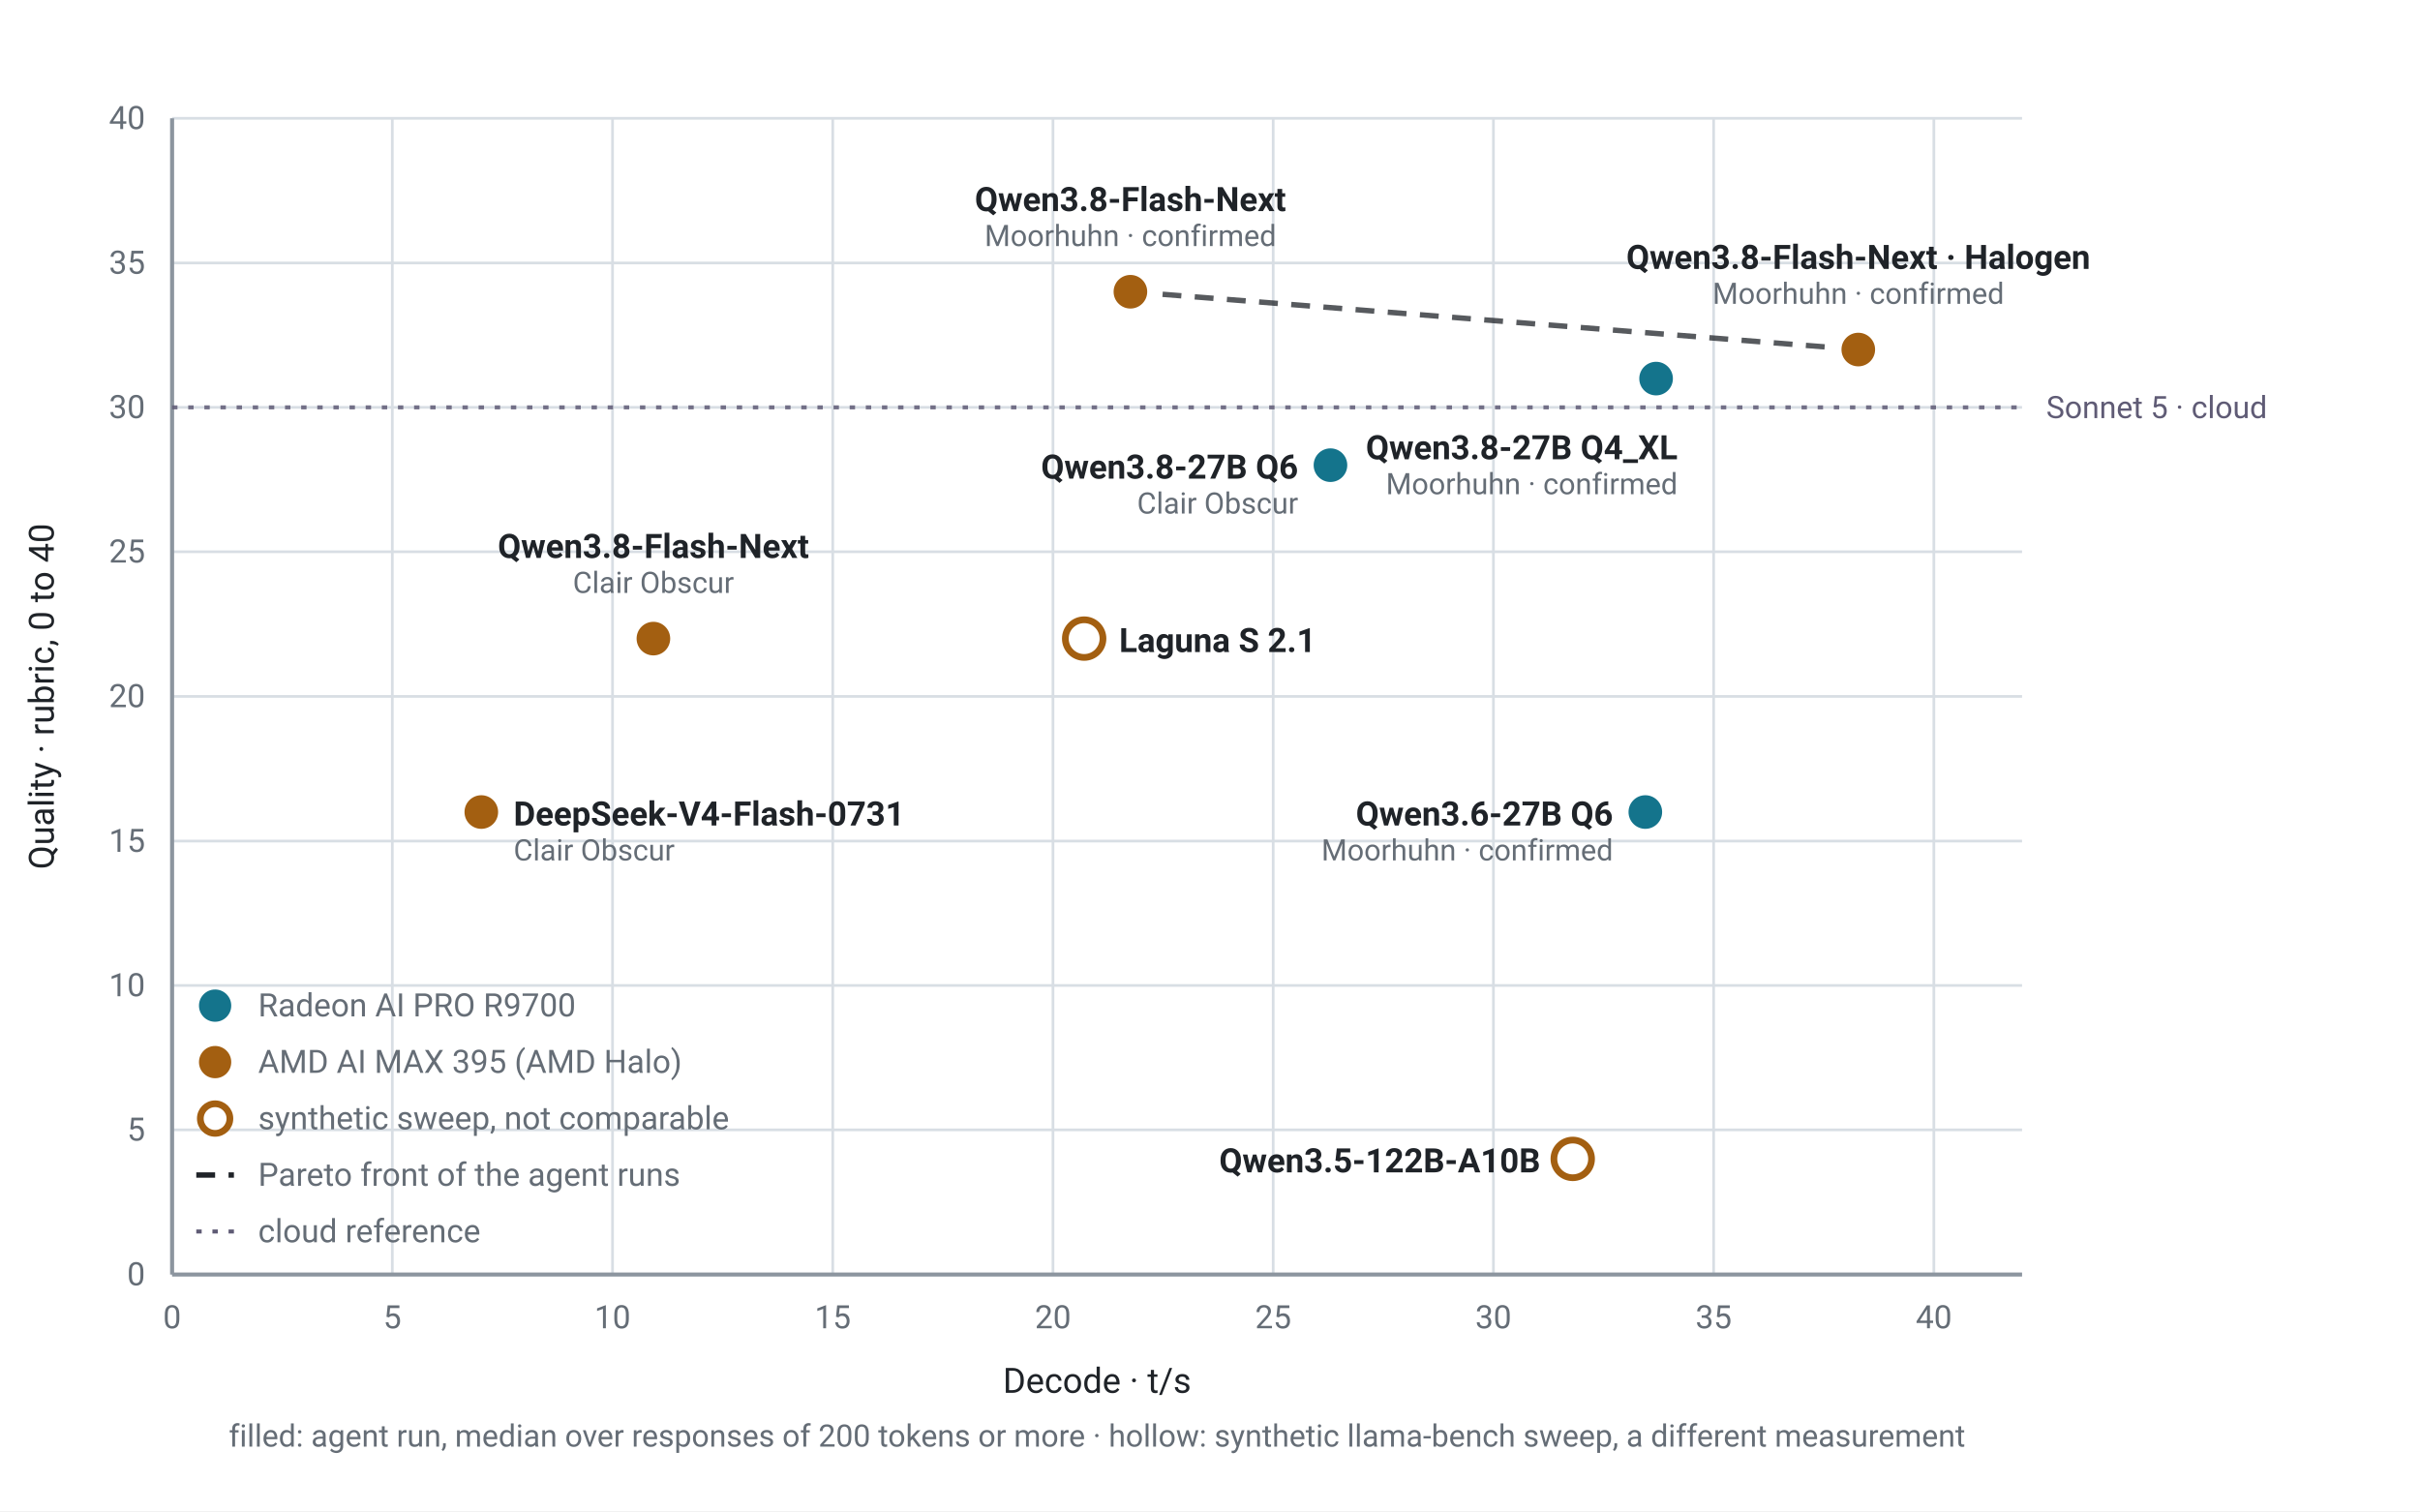
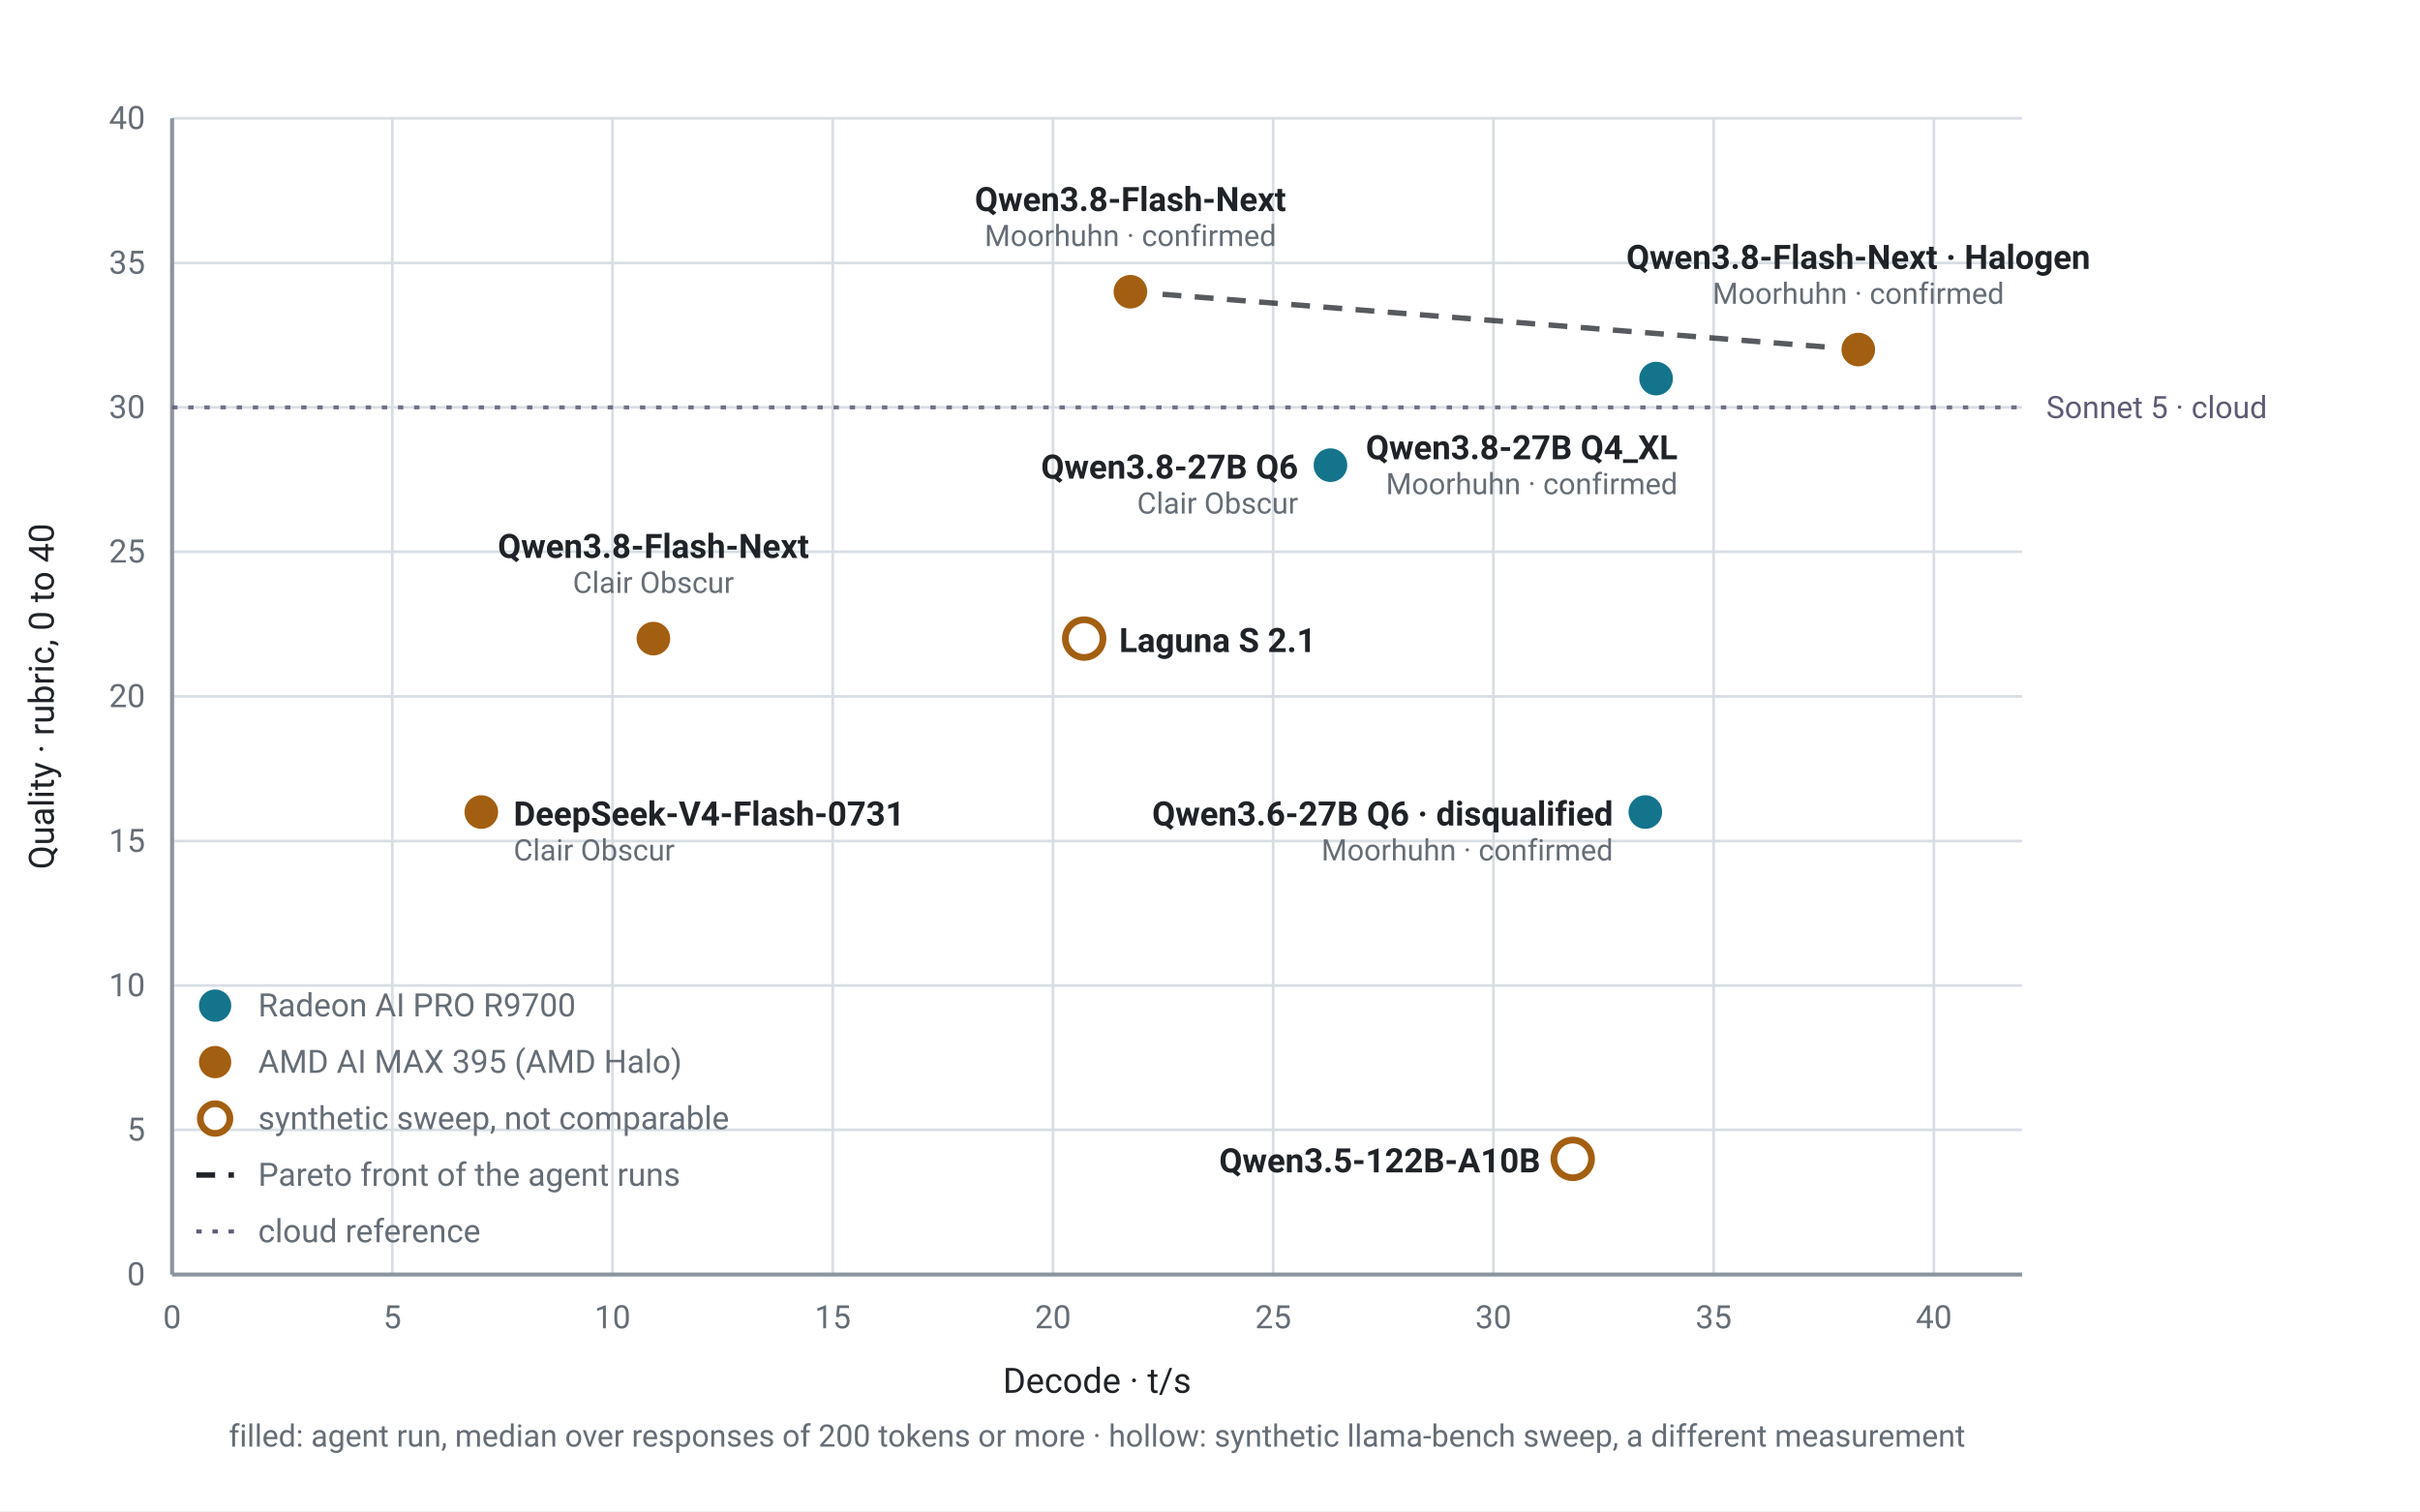
<svg xmlns="http://www.w3.org/2000/svg" viewBox="0 0 900 562" width="900" height="562" font-family="system-ui, -apple-system, 'Segoe UI', Roboto, Helvetica, Arial, sans-serif" role="img" aria-label="Decode speed against the quality rubric for every measured run, coloured by machine">
  <rect width="900" height="562" fill="#ffffff" />
  <line x1="64.0" y1="474.0" x2="752.0" y2="474.0" stroke="#d8dee4" stroke-width="1" />
  <text x="54.0" y="478.0" fill="#656d76" font-size="12" text-anchor="end">0</text>
  <line x1="64.0" y1="420.2" x2="752.0" y2="420.2" stroke="#d8dee4" stroke-width="1" />
  <text x="54.0" y="424.2" fill="#656d76" font-size="12" text-anchor="end">5</text>
  <line x1="64.0" y1="366.5" x2="752.0" y2="366.5" stroke="#d8dee4" stroke-width="1" />
  <text x="54.0" y="370.5" fill="#656d76" font-size="12" text-anchor="end">10</text>
  <line x1="64.0" y1="312.8" x2="752.0" y2="312.8" stroke="#d8dee4" stroke-width="1" />
  <text x="54.0" y="316.8" fill="#656d76" font-size="12" text-anchor="end">15</text>
  <line x1="64.0" y1="259.0" x2="752.0" y2="259.0" stroke="#d8dee4" stroke-width="1" />
  <text x="54.0" y="263.0" fill="#656d76" font-size="12" text-anchor="end">20</text>
  <line x1="64.0" y1="205.2" x2="752.0" y2="205.2" stroke="#d8dee4" stroke-width="1" />
  <text x="54.0" y="209.2" fill="#656d76" font-size="12" text-anchor="end">25</text>
  <line x1="64.0" y1="151.5" x2="752.0" y2="151.5" stroke="#d8dee4" stroke-width="1" />
  <text x="54.0" y="155.5" fill="#656d76" font-size="12" text-anchor="end">30</text>
  <line x1="64.0" y1="97.8" x2="752.0" y2="97.8" stroke="#d8dee4" stroke-width="1" />
  <text x="54.0" y="101.8" fill="#656d76" font-size="12" text-anchor="end">35</text>
  <line x1="64.0" y1="44.0" x2="752.0" y2="44.0" stroke="#d8dee4" stroke-width="1" />
  <text x="54.0" y="48.0" fill="#656d76" font-size="12" text-anchor="end">40</text>
  <line x1="64.0" y1="44.0" x2="64.0" y2="474.0" stroke="#d8dee4" stroke-width="1" />
  <text x="64.0" y="494.0" fill="#656d76" font-size="12" text-anchor="middle">0</text>
  <line x1="145.9" y1="44.0" x2="145.9" y2="474.0" stroke="#d8dee4" stroke-width="1" />
  <text x="145.9" y="494.0" fill="#656d76" font-size="12" text-anchor="middle">5</text>
  <line x1="227.8" y1="44.0" x2="227.8" y2="474.0" stroke="#d8dee4" stroke-width="1" />
  <text x="227.8" y="494.0" fill="#656d76" font-size="12" text-anchor="middle">10</text>
  <line x1="309.7" y1="44.0" x2="309.7" y2="474.0" stroke="#d8dee4" stroke-width="1" />
  <text x="309.7" y="494.0" fill="#656d76" font-size="12" text-anchor="middle">15</text>
  <line x1="391.6" y1="44.0" x2="391.6" y2="474.0" stroke="#d8dee4" stroke-width="1" />
  <text x="391.6" y="494.0" fill="#656d76" font-size="12" text-anchor="middle">20</text>
  <line x1="473.5" y1="44.0" x2="473.5" y2="474.0" stroke="#d8dee4" stroke-width="1" />
  <text x="473.5" y="494.0" fill="#656d76" font-size="12" text-anchor="middle">25</text>
  <line x1="555.4" y1="44.0" x2="555.4" y2="474.0" stroke="#d8dee4" stroke-width="1" />
  <text x="555.4" y="494.0" fill="#656d76" font-size="12" text-anchor="middle">30</text>
  <line x1="637.3" y1="44.0" x2="637.3" y2="474.0" stroke="#d8dee4" stroke-width="1" />
  <text x="637.3" y="494.0" fill="#656d76" font-size="12" text-anchor="middle">35</text>
  <line x1="719.2" y1="44.0" x2="719.2" y2="474.0" stroke="#d8dee4" stroke-width="1" />
  <text x="719.2" y="494.0" fill="#656d76" font-size="12" text-anchor="middle">40</text>
  <line x1="64.0" y1="474.0" x2="752.0" y2="474.0" stroke="#8c959f" stroke-width="1.5" />
  <line x1="64.0" y1="44.0" x2="64.0" y2="474.0" stroke="#8c959f" stroke-width="1.5" />
  <text x="408.0" y="518.0" fill="#1f2328" font-size="13" text-anchor="middle">Decode · t/s</text>
  <text x="408.0" y="538.0" fill="#656d76" font-size="11.5" text-anchor="middle">filled: agent run, median over responses of 200 tokens or more   ·   hollow: synthetic llama-bench sweep, a different measurement</text>
  <text transform="translate(20,259.0) rotate(-90)" fill="#1f2328" font-size="13" text-anchor="middle">Quality · rubric, 0 to 40</text>
  <line x1="64.0" y1="151.5" x2="752.0" y2="151.5" stroke="#5f5b75" stroke-width="1.5" stroke-dasharray="2 4" opacity="0.85" />
  <text x="761.0" y="155.5" fill="#5f5b75" font-size="11.5">Sonnet 5 · cloud</text>
  <polyline points="420.4,108.5 691.1,130.0" fill="none" stroke="#1f2328" stroke-width="2" stroke-dasharray="7 5" opacity="0.75" />
  <circle cx="584.9" cy="431.0" r="7" fill="#ffffff" stroke="#a35f11" stroke-width="2.5" />
  <text x="572.9" y="436.0" fill="#1f2328" font-size="12.5" font-weight="600" text-anchor="end">Qwen3.5-122B-A10B</text>
  <circle cx="403.2" cy="237.5" r="7" fill="#ffffff" stroke="#a35f11" stroke-width="2.5" />
  <text x="416.2" y="242.5" fill="#1f2328" font-size="12.5" font-weight="600" text-anchor="start">Laguna S 2.1</text>
  <circle cx="615.9" cy="140.8" r="7.5" fill="#14748c" stroke="#ffffff" stroke-width="2.5" />
  <text x="623.9" y="170.8" fill="#1f2328" font-size="12.5" font-weight="600" text-anchor="end">Qwen3.8-27B Q4_XL</text>
  <text x="623.9" y="183.8" fill="#656d76" font-size="11" text-anchor="end">Moorhuhn · confirmed</text>
  <circle cx="611.9" cy="302.0" r="7.5" fill="#14748c" stroke="#ffffff" stroke-width="2.5" />
-   <text x="599.9" y="307.0" fill="#1f2328" font-size="12.5" font-weight="600" text-anchor="end">Qwen3.6-27B Q6</text>
+   <text x="599.9" y="307.0" fill="#1f2328" font-size="12.5" font-weight="600" text-anchor="end">Qwen3.6-27B Q6 · disqualified</text>
  <text x="599.9" y="320.0" fill="#656d76" font-size="11" text-anchor="end">Moorhuhn · confirmed</text>
  <circle cx="420.4" cy="108.5" r="7.5" fill="#a35f11" stroke="#ffffff" stroke-width="2.5" />
  <text x="420.4" y="78.5" fill="#1f2328" font-size="12.5" font-weight="600" text-anchor="middle">Qwen3.8-Flash-Next</text>
  <text x="420.4" y="91.5" fill="#656d76" font-size="11" text-anchor="middle">Moorhuhn · confirmed</text>
  <circle cx="691.1" cy="130.0" r="7.5" fill="#a35f11" stroke="#ffffff" stroke-width="2.5" />
  <text x="691.1" y="100.0" fill="#1f2328" font-size="12.5" font-weight="600" text-anchor="middle">Qwen3.8-Flash-Next · Halogen</text>
  <text x="691.1" y="113.0" fill="#656d76" font-size="11" text-anchor="middle">Moorhuhn · confirmed</text>
  <circle cx="243.0" cy="237.5" r="7.5" fill="#a35f11" stroke="#ffffff" stroke-width="2.5" />
  <text x="243.0" y="207.5" fill="#1f2328" font-size="12.5" font-weight="600" text-anchor="middle">Qwen3.8-Flash-Next</text>
  <text x="243.0" y="220.5" fill="#656d76" font-size="11" text-anchor="middle">Clair Obscur</text>
  <circle cx="494.8" cy="173.0" r="7.5" fill="#14748c" stroke="#ffffff" stroke-width="2.5" />
  <text x="482.8" y="178.0" fill="#1f2328" font-size="12.5" font-weight="600" text-anchor="end">Qwen3.8-27B Q6</text>
  <text x="482.8" y="191.0" fill="#656d76" font-size="11" text-anchor="end">Clair Obscur</text>
  <circle cx="179.0" cy="302.0" r="7.5" fill="#a35f11" stroke="#ffffff" stroke-width="2.5" />
  <text x="191.0" y="307.0" fill="#1f2328" font-size="12.5" font-weight="600" text-anchor="start">DeepSeek-V4-Flash-0731</text>
  <text x="191.0" y="320.0" fill="#656d76" font-size="11" text-anchor="start">Clair Obscur</text>
  <circle cx="80.0" cy="374.0" r="6" fill="#14748c" />
  <text x="96.0" y="378.0" fill="#656d76" font-size="12">Radeon AI PRO R9700</text>
  <circle cx="80.0" cy="395.0" r="6" fill="#a35f11" />
  <text x="96.0" y="399.0" fill="#656d76" font-size="12">AMD AI MAX 395 (AMD Halo)</text>
  <circle cx="80.0" cy="416.0" r="5.5" fill="#ffffff" stroke="#a35f11" stroke-width="2.5" />
  <text x="96.0" y="420.0" fill="#656d76" font-size="12">synthetic sweep, not comparable</text>
  <line x1="73.0" y1="437.0" x2="87.0" y2="437.0" stroke="#1f2328" stroke-width="2" stroke-dasharray="7 5" />
  <text x="96.0" y="441.0" fill="#656d76" font-size="12">Pareto front of the agent runs</text>
  <line x1="73.0" y1="458.0" x2="87.0" y2="458.0" stroke="#5f5b75" stroke-width="1.5" stroke-dasharray="2 4" />
  <text x="96.0" y="462.0" fill="#656d76" font-size="12">cloud reference</text>
</svg>
